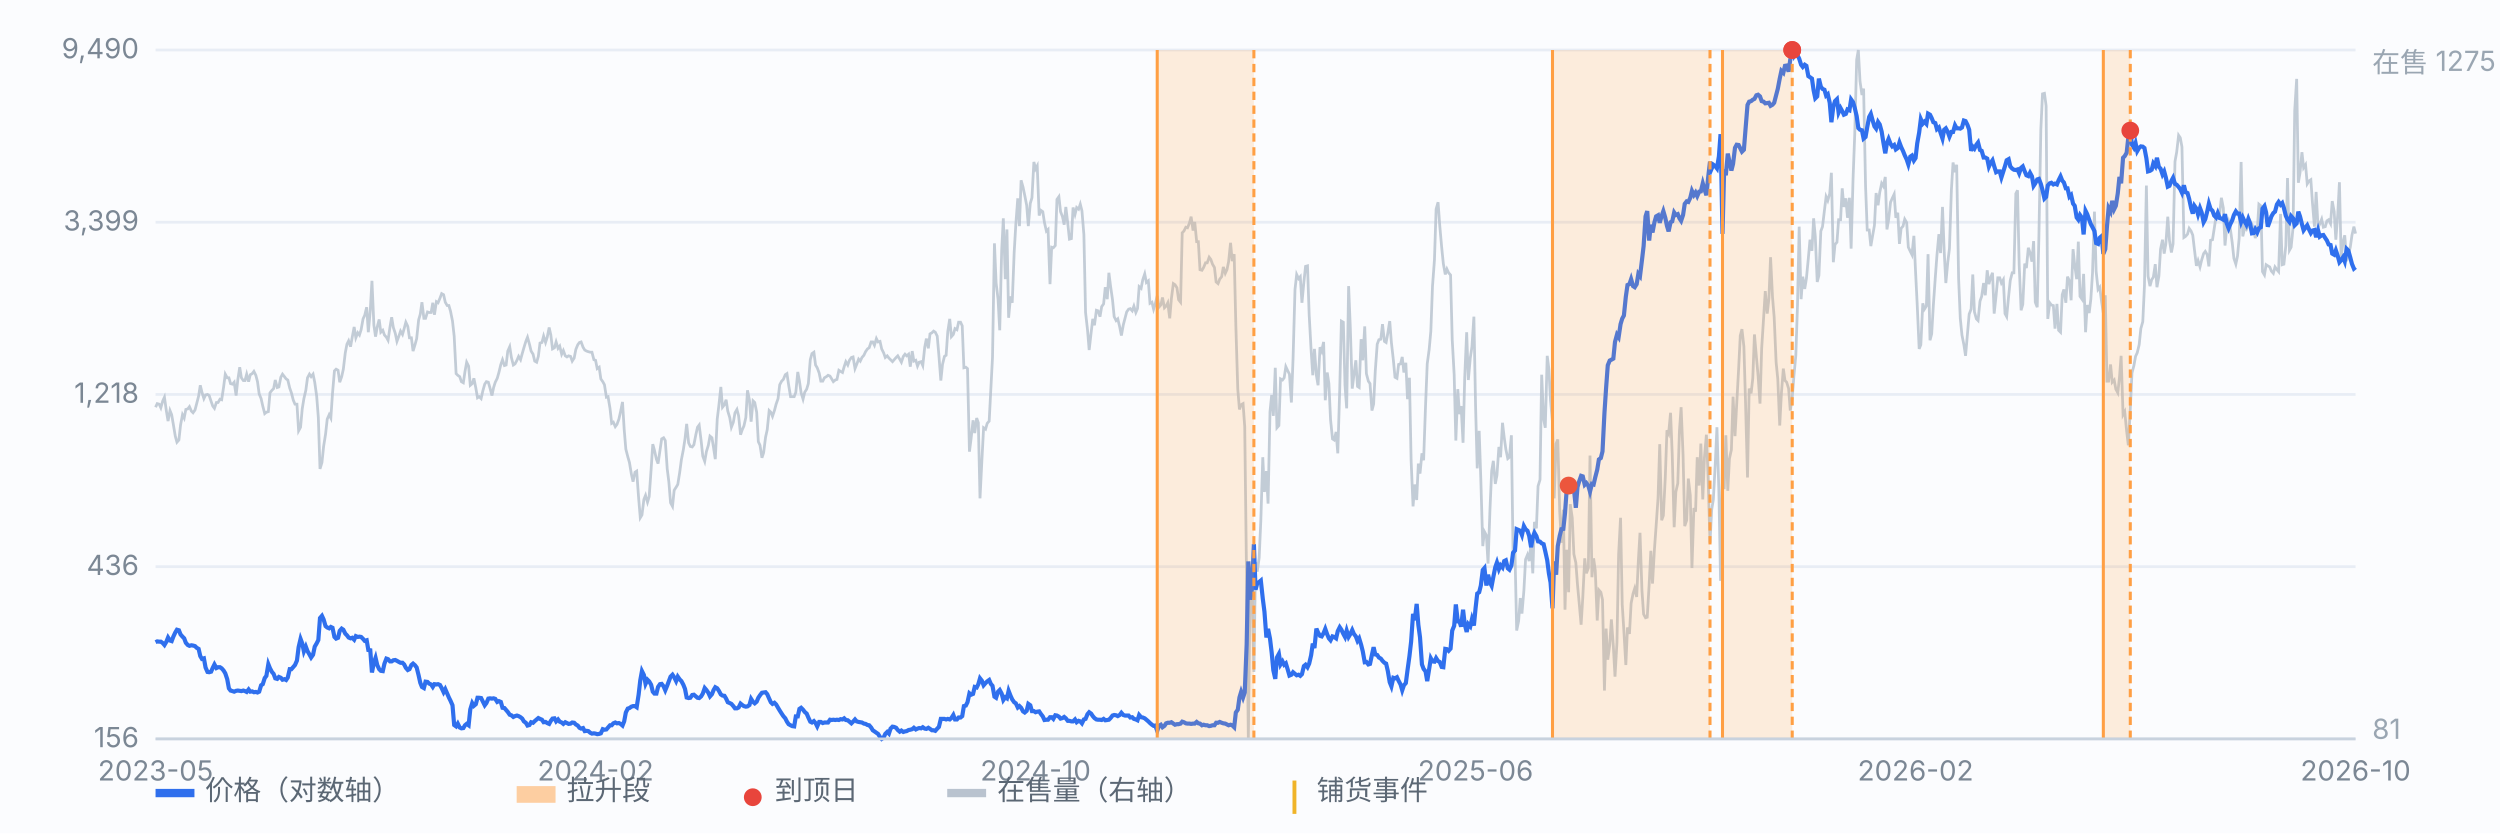
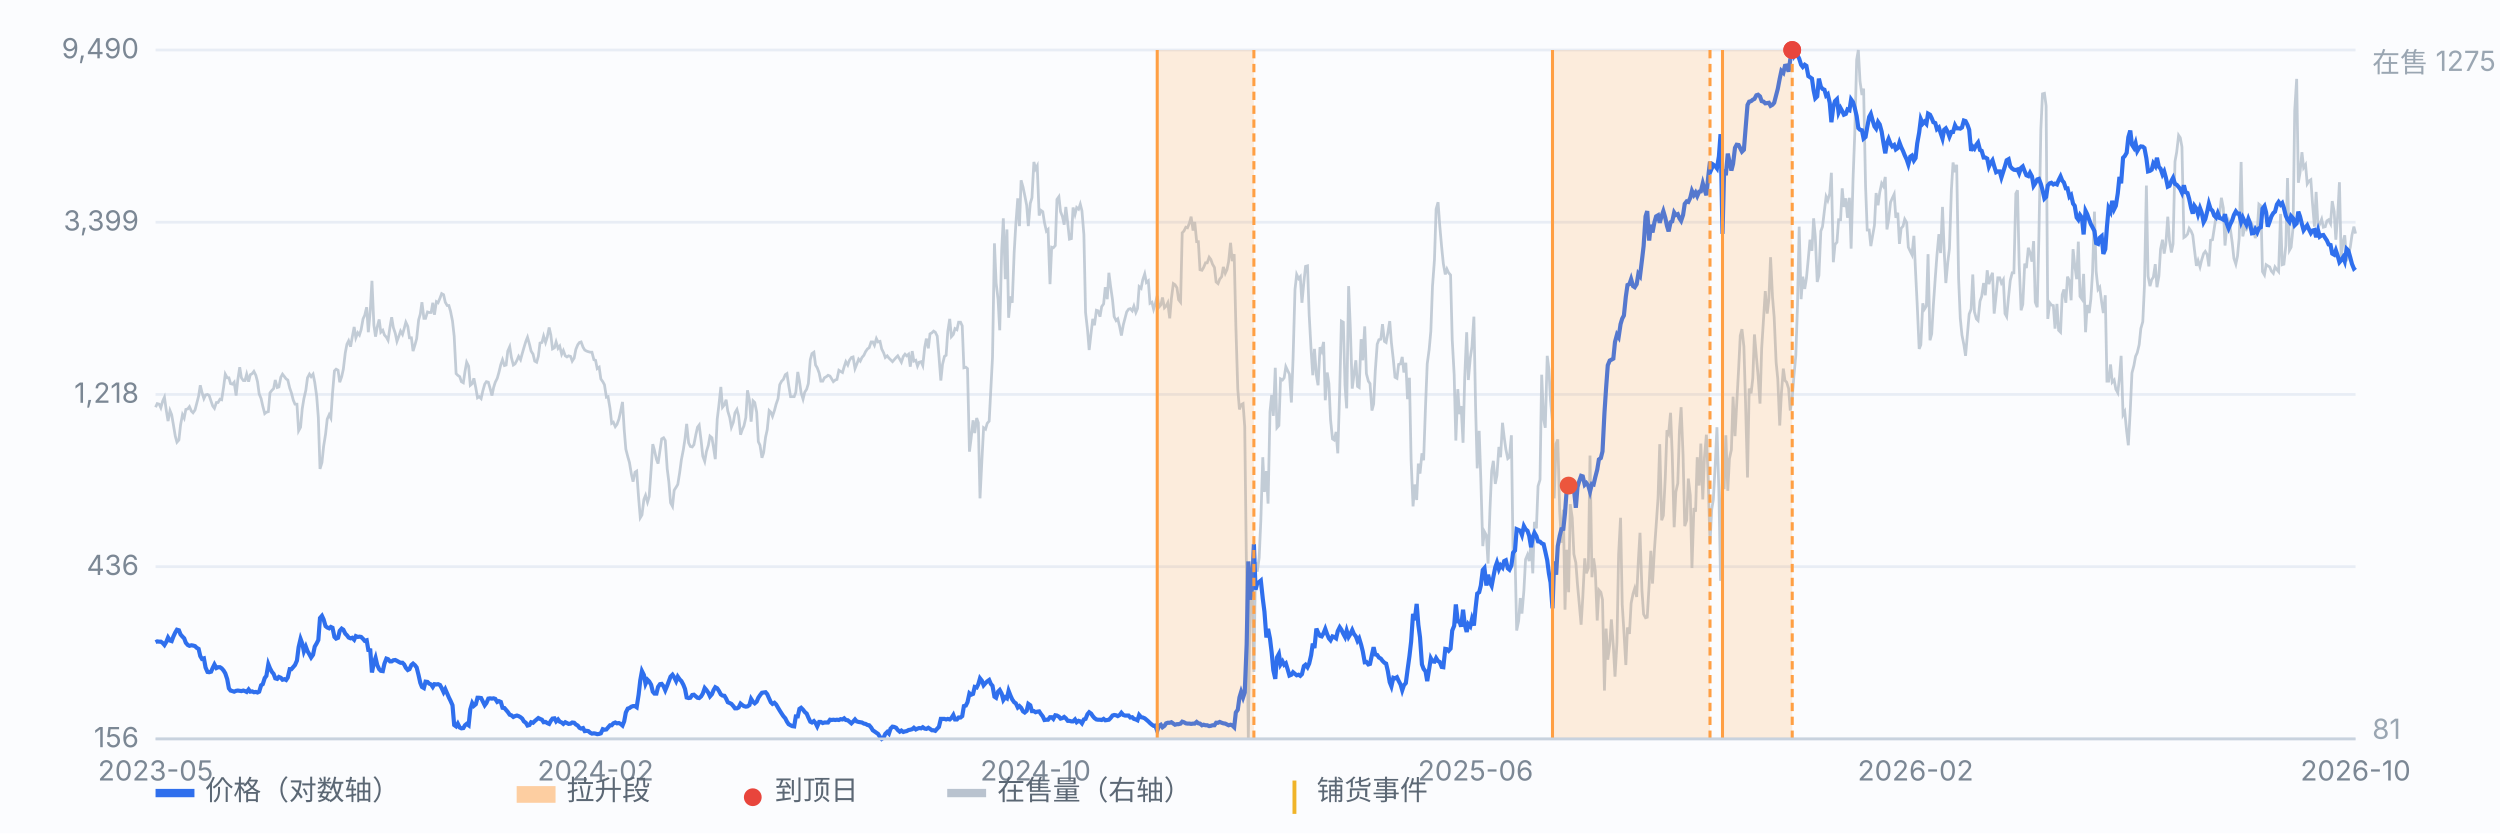
<svg xmlns="http://www.w3.org/2000/svg" viewBox="0 0 900 300" preserveAspectRatio="xMidYMid meet" style="width:100%;max-width:900px;height:auto;display:block" font-family="-apple-system,Segoe UI,Microsoft YaHei,sans-serif" font-size="10">
  <rect x="0" y="0" width="900" height="300" fill="#fbfcfe" />
  <line x1="56" y1="266.0" x2="848" y2="266.0" stroke="#e8edf5" stroke-width="1" />
  <text x="50" y="269.0" text-anchor="end" fill="#7b8794">156</text>
  <line x1="56" y1="204.0" x2="848" y2="204.0" stroke="#e8edf5" stroke-width="1" />
  <text x="50" y="207.0" text-anchor="end" fill="#7b8794">436</text>
  <line x1="56" y1="142.0" x2="848" y2="142.0" stroke="#e8edf5" stroke-width="1" />
  <text x="50" y="145.0" text-anchor="end" fill="#7b8794">1,218</text>
  <line x1="56" y1="80.0" x2="848" y2="80.0" stroke="#e8edf5" stroke-width="1" />
  <text x="50" y="83.0" text-anchor="end" fill="#7b8794">3,399</text>
  <line x1="56" y1="18.0" x2="848" y2="18.0" stroke="#e8edf5" stroke-width="1" />
  <text x="50" y="21.0" text-anchor="end" fill="#7b8794">9,490</text>
  <path d="M56.0 146.6 L56.6 145.3 L57.3 145.5 L57.9 146.8 L58.6 144.3 L59.2 143.0 L59.9 148.0 L60.5 151.6 L61.2 147.8 L61.8 149.3 L62.4 152.8 L63.1 157.0 L63.7 159.2 L64.4 158.4 L65.0 153.0 L65.7 149.3 L66.3 150.5 L66.9 147.4 L67.6 147.2 L68.2 146.4 L68.9 148.0 L69.5 148.6 L70.2 147.6 L70.8 145.3 L71.5 142.6 L72.1 138.7 L72.7 141.2 L73.4 143.5 L74.0 142.2 L74.7 142.0 L75.3 142.4 L76.0 144.5 L76.6 146.2 L77.2 147.0 L77.9 144.9 L78.5 144.9 L79.2 143.7 L79.8 143.9 L80.5 139.3 L81.1 134.7 L81.8 136.0 L82.4 136.0 L83.0 138.1 L83.7 138.3 L84.3 137.6 L85.0 142.4 L85.6 136.8 L86.3 132.2 L86.9 136.0 L87.6 137.0 L88.2 137.0 L88.8 134.7 L89.5 137.4 L90.1 134.9 L90.8 134.5 L91.4 133.7 L92.1 135.1 L92.7 137.4 L93.3 141.8 L94.0 143.5 L94.6 146.2 L95.3 148.9 L95.9 148.4 L96.6 148.2 L97.2 141.4 L97.9 140.5 L98.5 139.9 L99.1 136.8 L99.8 139.5 L100.4 139.3 L101.1 135.8 L101.7 134.7 L102.4 135.6 L103.0 136.4 L103.6 136.8 L104.3 139.7 L104.9 141.4 L105.6 144.1 L106.2 145.5 L106.9 145.5 L107.5 155.1 L108.2 153.8 L108.8 147.2 L109.4 143.5 L110.1 140.5 L110.7 136.0 L111.4 134.7 L112.0 135.6 L112.7 134.7 L113.3 137.6 L114.0 142.6 L114.6 150.3 L115.2 168.8 L115.9 166.5 L116.5 160.7 L117.2 156.3 L117.8 150.9 L118.5 149.3 L119.1 150.5 L119.7 141.6 L120.4 133.5 L121.0 132.9 L121.7 133.3 L122.3 137.6 L123.0 135.6 L123.6 132.9 L124.3 127.0 L124.9 123.9 L125.5 122.7 L126.2 124.8 L126.8 121.4 L127.5 117.7 L128.1 121.6 L128.8 119.8 L129.4 120.6 L130.0 118.7 L130.7 114.8 L131.3 113.5 L132.0 110.6 L132.6 119.6 L133.3 111.7 L133.9 101.1 L134.6 117.1 L135.2 121.2 L135.8 117.7 L136.5 115.0 L137.1 119.6 L137.8 118.9 L138.4 120.6 L139.1 121.4 L139.7 122.5 L140.4 117.7 L141.0 114.2 L141.6 117.9 L142.3 120.0 L142.9 122.9 L143.6 121.0 L144.2 119.2 L144.9 120.4 L145.5 118.3 L146.1 116.0 L146.8 117.5 L147.4 121.6 L148.1 121.6 L148.7 126.4 L149.4 124.1 L150.0 121.9 L150.7 115.2 L151.3 113.1 L151.9 108.8 L152.6 114.6 L153.2 114.6 L153.9 112.3 L154.5 112.5 L155.2 112.5 L155.8 109.0 L156.4 113.3 L157.1 108.6 L157.7 109.0 L158.4 107.3 L159.0 105.7 L159.7 106.1 L160.3 108.8 L161.0 110.0 L161.6 110.0 L162.2 112.1 L162.9 115.6 L163.5 121.0 L164.2 134.5 L164.8 135.1 L165.5 135.6 L166.1 137.4 L166.8 137.8 L167.4 133.7 L168.0 130.4 L168.7 131.8 L169.3 138.7 L170.0 138.1 L170.6 136.2 L171.3 139.7 L171.9 143.2 L172.5 142.8 L173.2 143.5 L173.8 140.8 L174.5 138.3 L175.1 137.4 L175.8 137.6 L176.4 139.7 L177.1 142.4 L177.7 139.5 L178.3 137.6 L179.0 136.2 L179.6 134.1 L180.3 131.2 L180.9 129.5 L181.6 131.6 L182.2 131.4 L182.8 126.4 L183.5 124.8 L184.1 128.7 L184.8 131.4 L185.4 131.0 L186.1 129.7 L186.7 128.3 L187.4 129.5 L188.0 127.3 L188.6 125.2 L189.3 122.9 L189.9 121.4 L190.6 123.9 L191.2 126.4 L191.9 127.5 L192.5 130.0 L193.2 130.4 L193.8 128.3 L194.4 123.5 L195.1 123.3 L195.7 121.0 L196.4 123.3 L197.0 121.4 L197.7 117.9 L198.3 120.6 L198.9 125.6 L199.6 125.2 L200.2 123.1 L200.9 125.4 L201.5 124.6 L202.2 127.5 L202.8 126.2 L203.5 128.1 L204.1 128.5 L204.7 128.1 L205.4 128.3 L206.0 130.0 L206.7 128.9 L207.3 125.8 L208.0 124.1 L208.6 123.3 L209.2 123.1 L209.9 125.0 L210.5 126.0 L211.2 126.4 L211.8 126.6 L212.5 126.8 L213.1 126.8 L213.8 129.5 L214.4 129.7 L215.0 132.7 L215.7 132.2 L216.3 136.4 L217.0 137.4 L217.6 138.5 L218.3 143.0 L218.9 142.8 L219.6 147.0 L220.2 152.4 L220.8 152.0 L221.5 153.6 L222.1 152.8 L222.8 150.9 L223.4 148.2 L224.1 144.7 L224.7 154.5 L225.3 161.7 L226.0 164.4 L226.6 166.5 L227.3 170.7 L227.9 173.4 L228.6 170.0 L229.2 169.6 L229.9 179.2 L230.5 186.4 L231.1 185.4 L231.8 179.8 L232.4 178.3 L233.1 180.8 L233.7 178.8 L234.4 169.0 L235.0 159.9 L235.6 162.1 L236.3 165.3 L236.9 166.9 L237.6 162.1 L238.2 158.0 L238.9 157.6 L239.5 158.6 L240.2 168.8 L240.8 173.6 L241.4 181.0 L242.1 182.3 L242.7 176.5 L243.4 175.4 L244.0 174.4 L244.7 170.0 L245.3 165.5 L246.0 161.9 L246.6 158.0 L247.2 152.6 L247.9 159.4 L248.5 160.7 L249.2 160.9 L249.8 160.1 L250.5 156.5 L251.1 153.8 L251.7 153.0 L252.4 158.6 L253.0 164.2 L253.7 166.1 L254.3 162.6 L255.0 160.3 L255.6 157.0 L256.3 157.6 L256.9 161.3 L257.5 165.3 L258.2 150.9 L258.8 145.9 L259.5 139.3 L260.1 146.6 L260.8 145.7 L261.4 143.9 L262.0 148.0 L262.7 150.3 L263.3 153.8 L264.0 152.0 L264.6 148.6 L265.3 147.4 L265.9 149.7 L266.6 156.5 L267.2 154.7 L267.8 153.4 L268.5 150.3 L269.1 140.5 L269.8 144.1 L270.4 151.8 L271.1 144.3 L271.7 144.9 L272.4 148.4 L273.0 159.0 L273.6 160.3 L274.3 164.8 L274.9 163.0 L275.6 157.4 L276.2 154.7 L276.9 147.8 L277.5 148.4 L278.1 149.9 L278.8 147.8 L279.4 145.5 L280.1 143.5 L280.7 138.5 L281.4 137.2 L282.0 136.6 L282.7 134.9 L283.3 134.5 L283.9 138.5 L284.6 142.8 L285.2 142.8 L285.9 142.8 L286.5 141.2 L287.2 133.9 L287.8 137.2 L288.4 141.4 L289.1 143.7 L289.7 141.2 L290.4 140.1 L291.0 138.1 L291.7 129.5 L292.3 127.3 L293.0 126.8 L293.6 131.4 L294.2 132.4 L294.9 134.3 L295.5 137.2 L296.2 137.2 L296.8 136.0 L297.5 135.6 L298.1 135.1 L298.8 135.4 L299.4 136.4 L300.0 137.4 L300.7 136.8 L301.3 136.6 L302.0 133.3 L302.6 133.7 L303.3 134.1 L303.9 132.0 L304.5 130.2 L305.2 131.4 L305.8 129.7 L306.5 128.7 L307.1 128.5 L307.8 132.7 L308.4 131.2 L309.1 129.3 L309.7 130.0 L310.3 128.7 L311.0 127.9 L311.6 126.6 L312.3 125.6 L312.9 125.2 L313.6 123.1 L314.2 123.1 L314.8 124.3 L315.5 121.9 L316.1 123.1 L316.8 122.9 L317.4 125.6 L318.1 127.0 L318.7 128.7 L319.4 128.1 L320.0 128.9 L320.6 129.5 L321.3 130.2 L321.9 129.5 L322.6 128.7 L323.2 128.1 L323.9 129.3 L324.5 130.4 L325.2 128.3 L325.8 127.5 L326.4 128.1 L327.1 127.5 L327.7 132.0 L328.4 126.4 L329.0 130.0 L329.7 129.7 L330.3 131.8 L330.9 130.4 L331.6 130.2 L332.2 131.6 L332.9 125.0 L333.5 121.9 L334.2 125.4 L334.8 120.2 L335.5 119.8 L336.1 119.2 L336.7 119.6 L337.4 121.0 L338.0 127.9 L338.7 137.0 L339.3 131.2 L340.0 128.3 L340.6 127.9 L341.2 119.4 L341.9 114.8 L342.5 121.2 L343.2 120.4 L343.8 118.3 L344.5 118.7 L345.1 116.0 L345.8 116.0 L346.4 117.3 L347.0 132.4 L347.7 132.2 L348.3 132.7 L349.0 162.6 L349.6 157.8 L350.3 151.3 L350.9 155.9 L351.6 150.5 L352.2 152.2 L352.8 179.4 L353.5 165.3 L354.1 154.0 L354.8 154.5 L355.4 152.4 L356.1 151.6 L356.7 140.1 L357.3 128.7 L358.0 87.6 L358.6 101.9 L359.3 107.7 L359.9 118.9 L360.6 90.3 L361.2 78.6 L361.9 100.5 L362.5 82.6 L363.1 114.4 L363.8 106.7 L364.4 109.0 L365.1 90.9 L365.7 80.7 L366.4 71.4 L367.0 81.4 L367.6 64.9 L368.3 67.4 L368.9 70.3 L369.6 73.9 L370.2 81.4 L370.9 73.2 L371.5 71.2 L372.2 58.3 L372.8 60.8 L373.4 59.7 L374.1 77.6 L374.7 75.7 L375.4 76.2 L376.0 80.1 L376.7 83.2 L377.3 82.6 L378.0 102.3 L378.6 89.0 L379.2 89.2 L379.9 88.4 L380.5 71.8 L381.2 70.8 L381.8 76.2 L382.5 78.0 L383.1 80.9 L383.7 74.5 L384.4 80.5 L385.0 86.1 L385.7 85.9 L386.3 74.7 L387.0 77.2 L387.6 74.7 L388.3 75.3 L388.9 73.5 L389.5 75.9 L390.2 84.5 L390.8 112.5 L391.5 118.7 L392.1 126.0 L392.8 119.8 L393.4 114.8 L394.0 117.1 L394.7 111.7 L395.3 111.9 L396.0 114.0 L396.6 110.4 L397.3 109.4 L397.9 103.4 L398.6 107.7 L399.2 98.2 L399.8 103.0 L400.5 107.9 L401.1 114.0 L401.8 115.4 L402.4 114.8 L403.1 117.7 L403.7 120.8 L404.4 116.9 L405.0 114.6 L405.6 112.3 L406.3 111.3 L406.9 111.1 L407.6 111.9 L408.2 110.2 L408.9 112.5 L409.5 111.1 L410.1 103.2 L410.8 103.8 L411.4 100.7 L412.1 98.6 L412.7 101.7 L413.4 101.1 L414.0 109.2 L414.7 108.8 L415.3 111.3 L415.9 109.4 L416.6 106.5 L417.2 110.6 L417.9 109.8 L418.5 107.1 L419.2 110.8 L419.8 110.2 L420.4 109.0 L421.1 114.6 L421.7 107.5 L422.4 102.1 L423.0 102.5 L423.7 103.6 L424.3 107.9 L425.0 108.8 L425.6 83.8 L426.2 83.2 L426.9 81.8 L427.5 82.0 L428.2 80.3 L428.8 78.0 L429.5 83.0 L430.1 79.9 L430.8 87.0 L431.4 87.0 L432.0 97.1 L432.7 97.3 L433.3 96.3 L434.0 94.6 L434.6 94.6 L435.3 92.6 L435.9 93.4 L436.5 95.1 L437.2 96.3 L437.8 101.5 L438.5 102.1 L439.1 100.5 L439.8 99.6 L440.4 96.1 L441.1 98.4 L441.7 97.1 L442.3 94.2 L443.0 87.4 L443.6 94.0 L444.3 91.5 L444.9 117.1 L445.6 140.1 L446.2 147.4 L446.8 145.7 L447.5 145.3 L448.1 153.6 L448.8 211.2 L449.4 266.0 L450.1 207.6 L450.7 209.1 L451.4 241.9 L452.0 202.4 L452.6 205.8 L453.3 200.8 L453.9 187.3 L454.6 164.6 L455.2 177.1 L455.9 169.6 L456.5 181.3 L457.2 148.2 L457.8 142.2 L458.4 149.7 L459.1 132.4 L459.7 154.0 L460.4 153.2 L461.0 136.4 L461.7 136.8 L462.3 136.0 L462.9 132.0 L463.6 133.5 L464.2 134.7 L464.9 144.9 L465.5 129.1 L466.2 104.2 L466.8 98.8 L467.5 100.3 L468.1 99.6 L468.7 109.0 L469.4 101.5 L470.0 95.9 L470.7 95.7 L471.3 113.3 L472.0 126.0 L472.6 135.1 L473.2 125.6 L473.9 135.1 L474.5 138.7 L475.2 125.0 L475.8 126.4 L476.5 123.1 L477.1 144.1 L477.8 134.1 L478.4 138.1 L479.0 151.1 L479.7 158.0 L480.3 158.4 L481.0 155.5 L481.6 163.2 L482.3 140.3 L482.9 115.6 L483.6 116.0 L484.2 138.7 L484.8 147.0 L485.5 103.0 L486.1 117.7 L486.8 139.9 L487.4 135.1 L488.1 129.7 L488.7 139.1 L489.3 139.5 L490.0 122.1 L490.6 129.7 L491.3 117.5 L491.9 134.5 L492.6 137.2 L493.2 138.1 L493.9 147.8 L494.5 145.5 L495.1 133.5 L495.8 123.9 L496.4 122.3 L497.1 122.1 L497.7 116.7 L498.4 122.9 L499.0 123.3 L499.6 120.0 L500.3 115.6 L500.9 123.3 L501.6 129.5 L502.2 135.8 L502.9 136.2 L503.5 131.2 L504.2 131.0 L504.8 128.5 L505.4 134.1 L506.1 130.6 L506.7 143.7 L507.4 136.0 L508.0 165.7 L508.7 182.3 L509.3 174.4 L510.0 180.0 L510.6 166.9 L511.2 170.5 L511.9 163.2 L512.5 165.7 L513.2 145.9 L513.8 131.0 L514.5 125.8 L515.1 119.2 L515.7 103.0 L516.4 93.6 L517.0 75.3 L517.7 72.8 L518.3 81.1 L519.0 89.0 L519.6 94.9 L520.3 98.8 L520.9 96.9 L521.5 98.2 L522.2 99.0 L522.8 122.3 L523.5 134.9 L524.1 158.6 L524.8 140.1 L525.4 149.1 L526.0 146.2 L526.7 159.4 L527.3 135.8 L528.0 119.6 L528.6 136.8 L529.3 128.9 L529.9 124.8 L530.6 114.0 L531.2 145.9 L531.8 168.6 L532.5 155.1 L533.1 172.7 L533.8 196.6 L534.4 191.4 L535.1 192.7 L535.7 202.9 L536.4 183.1 L537.0 169.6 L537.6 165.9 L538.3 174.2 L538.9 171.1 L539.6 160.9 L540.2 164.6 L540.9 152.2 L541.5 157.4 L542.1 161.7 L542.8 165.1 L543.4 164.6 L544.1 156.7 L544.7 198.7 L545.4 199.3 L546.0 227.0 L546.7 223.6 L547.3 215.3 L547.9 220.9 L548.6 212.6 L549.2 201.4 L549.9 199.7 L550.5 202.0 L551.2 195.2 L551.8 206.4 L552.4 187.9 L553.1 190.2 L553.7 175.0 L554.4 172.7 L555.0 134.9 L555.7 150.9 L556.3 154.0 L557.0 128.1 L557.6 132.9 L558.2 144.3 L558.9 152.0 L559.5 179.4 L560.2 159.7 L560.8 158.2 L561.5 184.2 L562.1 195.4 L562.8 183.5 L563.4 219.5 L564.0 197.9 L564.7 213.2 L565.3 181.5 L566.0 186.4 L566.6 199.5 L567.3 202.6 L567.9 210.5 L568.5 217.0 L569.2 224.9 L569.8 215.1 L570.5 201.0 L571.1 206.4 L571.8 204.5 L572.4 164.0 L573.1 207.8 L573.7 201.0 L574.3 205.4 L575.0 223.4 L575.6 212.4 L576.3 213.2 L576.9 215.9 L577.6 248.6 L578.2 226.3 L578.8 237.5 L579.5 232.1 L580.1 223.0 L580.8 232.6 L581.4 243.6 L582.1 231.3 L582.7 199.7 L583.4 186.4 L584.0 217.6 L584.6 227.2 L585.3 239.4 L585.9 225.9 L586.6 228.2 L587.2 217.2 L587.9 213.7 L588.5 211.8 L589.2 214.9 L589.8 202.0 L590.4 191.8 L591.1 212.6 L591.7 221.1 L592.4 222.4 L593.0 222.2 L593.7 210.3 L594.3 198.3 L594.9 210.1 L595.6 197.7 L596.2 189.4 L596.9 179.2 L597.5 159.9 L598.2 187.3 L598.8 185.6 L599.5 171.9 L600.1 154.9 L600.7 156.1 L601.4 148.6 L602.0 163.6 L602.7 189.8 L603.3 177.1 L604.0 174.0 L604.6 155.1 L605.2 146.6 L605.9 163.8 L606.5 189.4 L607.2 187.3 L607.8 172.3 L608.5 178.3 L609.1 204.5 L609.8 182.9 L610.4 184.2 L611.0 164.6 L611.7 174.8 L612.3 159.7 L613.0 179.8 L613.6 164.6 L614.3 156.5 L614.9 171.1 L615.6 195.4 L616.2 183.5 L616.8 179.8 L617.5 166.9 L618.1 153.8 L618.8 177.1 L619.4 209.1 L620.1 164.2 L620.7 176.1 L621.3 156.7 L622.0 176.7 L622.6 165.1 L623.3 161.9 L623.9 142.8 L624.6 157.0 L625.2 145.7 L625.9 132.9 L626.5 120.8 L627.1 118.5 L627.8 124.8 L628.4 145.1 L629.1 171.9 L629.7 139.9 L630.4 141.6 L631.0 136.2 L631.6 120.4 L632.3 128.5 L632.9 135.1 L633.6 145.3 L634.2 125.4 L634.9 114.4 L635.5 104.8 L636.2 112.9 L636.8 107.5 L637.4 92.6 L638.1 106.9 L638.7 114.2 L639.4 130.4 L640.0 136.4 L640.7 153.2 L641.3 141.6 L642.0 132.7 L642.6 137.0 L643.2 137.6 L643.9 139.9 L644.5 147.8 L645.2 143.2 L645.8 135.4 L646.5 127.9 L647.1 109.8 L647.7 81.6 L648.4 107.7 L649.0 99.6 L649.7 104.0 L650.3 100.3 L651.0 93.0 L651.6 86.3 L652.3 90.3 L652.9 78.6 L653.5 85.1 L654.2 101.5 L654.8 99.2 L655.5 83.2 L656.1 81.6 L656.8 75.7 L657.4 70.8 L658.0 72.2 L658.7 69.7 L659.3 62.2 L660.0 94.4 L660.6 88.0 L661.3 87.2 L661.9 79.1 L662.6 79.1 L663.2 67.8 L663.8 74.5 L664.5 71.4 L665.1 78.4 L665.8 71.2 L666.4 89.5 L667.1 64.3 L667.7 48.5 L668.4 21.5 L669.0 18.0 L669.6 29.2 L670.3 34.2 L670.9 31.9 L671.6 67.0 L672.2 82.8 L672.9 82.8 L673.5 88.6 L674.1 85.1 L674.8 81.1 L675.4 69.5 L676.1 73.9 L676.7 69.3 L677.4 66.0 L678.0 67.0 L678.7 63.7 L679.3 82.6 L679.9 79.1 L680.6 72.8 L681.2 71.4 L681.9 69.9 L682.5 78.4 L683.2 76.6 L683.8 87.8 L684.4 82.2 L685.1 81.4 L685.7 78.9 L686.4 80.1 L687.0 89.0 L687.7 90.5 L688.3 91.7 L689.0 84.9 L689.6 97.8 L690.2 109.8 L690.9 125.6 L691.5 124.1 L692.2 109.2 L692.8 111.3 L693.5 110.2 L694.1 91.5 L694.8 122.5 L695.4 120.2 L696.0 110.0 L696.7 100.0 L697.3 91.9 L698.0 84.3 L698.6 91.1 L699.3 74.5 L699.9 90.3 L700.5 101.9 L701.2 94.4 L701.8 89.5 L702.5 68.3 L703.1 58.5 L703.8 62.0 L704.4 59.3 L705.1 100.3 L705.7 114.6 L706.3 120.6 L707.0 124.1 L707.6 128.1 L708.3 120.0 L708.9 113.1 L709.6 111.3 L710.2 98.8 L710.8 112.3 L711.5 114.8 L712.1 115.4 L712.8 108.4 L713.4 106.7 L714.1 101.9 L714.7 106.3 L715.4 97.3 L716.0 102.3 L716.6 100.0 L717.3 98.2 L717.9 112.9 L718.6 106.3 L719.2 100.0 L719.9 100.0 L720.5 101.9 L721.2 100.7 L721.8 112.9 L722.4 114.0 L723.1 106.7 L723.7 100.9 L724.4 98.2 L725.0 98.2 L725.7 69.7 L726.3 68.5 L726.9 95.3 L727.6 111.7 L728.2 109.6 L728.9 94.9 L729.5 96.5 L730.2 89.2 L730.8 90.9 L731.5 94.2 L732.1 86.8 L732.7 108.8 L733.4 110.6 L734.0 85.3 L734.7 46.7 L735.3 33.8 L736.0 33.6 L736.6 38.1 L737.2 114.8 L737.9 109.0 L738.5 109.8 L739.2 110.0 L739.8 118.3 L740.5 109.4 L741.1 118.9 L741.8 119.6 L742.4 106.1 L743.0 104.2 L743.7 109.0 L744.3 99.6 L745.0 101.1 L745.6 108.1 L746.3 89.7 L746.9 95.5 L747.6 100.5 L748.2 87.0 L748.8 106.7 L749.5 107.7 L750.1 98.6 L750.8 119.6 L751.4 109.8 L752.1 112.7 L752.7 107.7 L753.3 98.4 L754.0 76.2 L754.6 97.6 L755.3 104.2 L755.9 103.4 L756.6 108.8 L757.2 112.7 L757.9 106.3 L758.5 137.2 L759.1 137.2 L759.8 131.2 L760.4 137.6 L761.1 136.8 L761.7 140.1 L762.4 141.4 L763.0 136.0 L763.6 128.1 L764.3 149.3 L764.9 148.2 L765.6 155.3 L766.2 160.3 L766.9 147.6 L767.5 134.3 L768.2 131.6 L768.8 128.3 L769.4 127.0 L770.1 124.1 L770.7 118.3 L771.4 115.8 L772.0 103.0 L772.7 66.8 L773.3 99.4 L774.0 103.0 L774.6 100.7 L775.2 99.8 L775.9 95.1 L776.5 103.4 L777.2 99.4 L777.8 89.7 L778.5 86.3 L779.1 91.3 L779.7 87.8 L780.4 78.0 L781.0 86.5 L781.7 90.9 L782.3 87.8 L783.0 58.1 L783.6 54.8 L784.3 48.7 L784.9 49.6 L785.5 52.9 L786.2 85.5 L786.8 85.1 L787.5 84.3 L788.1 82.2 L788.8 83.2 L789.4 84.7 L790.0 89.9 L790.7 95.7 L791.3 93.8 L792.0 96.1 L792.6 93.6 L793.3 91.3 L793.9 90.5 L794.6 91.7 L795.2 95.9 L795.8 86.5 L796.5 86.3 L797.1 82.4 L797.8 77.8 L798.4 78.0 L799.1 76.8 L799.7 71.2 L800.4 74.9 L801.0 88.4 L801.6 82.0 L802.3 79.7 L802.9 82.2 L803.6 87.4 L804.2 93.0 L804.9 95.1 L805.5 92.2 L806.1 85.7 L806.8 58.3 L807.4 85.1 L808.1 82.0 L808.7 82.6 L809.4 80.9 L810.0 79.5 L810.7 80.7 L811.3 82.6 L811.9 85.7 L812.6 83.4 L813.2 73.5 L813.9 74.1 L814.5 97.8 L815.2 99.0 L815.8 95.3 L816.4 95.7 L817.1 96.1 L817.7 97.6 L818.4 98.4 L819.0 96.1 L819.7 97.1 L820.3 97.8 L821.0 77.0 L821.6 95.3 L822.2 95.1 L822.9 88.4 L823.5 64.1 L824.2 90.1 L824.8 89.0 L825.5 82.0 L826.1 39.8 L826.8 28.4 L827.4 65.8 L828.0 62.2 L828.7 54.8 L829.3 60.4 L830.0 59.3 L830.6 66.2 L831.3 65.1 L831.9 64.7 L832.5 73.2 L833.2 81.6 L833.8 69.1 L834.5 81.8 L835.1 80.7 L835.8 78.9 L836.4 81.8 L837.1 81.6 L837.7 79.5 L838.3 79.1 L839.0 80.5 L839.6 72.4 L840.3 76.2 L840.9 86.3 L841.6 77.0 L842.2 65.6 L842.8 92.8 L843.5 87.0 L844.1 84.7 L844.8 94.0 L845.4 91.7 L846.1 89.0 L846.7 84.7 L847.4 81.6 L848.0 84.1" fill="none" stroke="#b9c3cf" stroke-width="1" opacity="0.85" />
  <text x="854" y="26" fill="#9aa6b2">在售 1275</text>
  <text x="854" y="266" fill="#9aa6b2">81</text>
  <path d="M56.0 231.2 L56.6 230.9 L57.3 231.0 L57.9 231.0 L58.6 231.5 L59.2 232.2 L59.9 231.0 L60.5 229.5 L61.2 230.6 L61.8 230.8 L62.4 229.2 L63.1 227.7 L63.7 226.7 L64.4 226.9 L65.0 228.4 L65.7 229.2 L66.3 229.8 L66.9 231.4 L67.6 232.2 L68.2 232.5 L68.9 232.3 L69.5 232.4 L70.2 232.6 L70.8 233.2 L71.5 233.6 L72.1 236.2 L72.7 237.2 L73.4 237.0 L74.0 240.3 L74.7 241.9 L75.3 242.0 L76.0 241.8 L76.6 240.4 L77.2 239.2 L77.9 240.5 L78.5 240.2 L79.2 240.2 L79.8 240.6 L80.5 241.4 L81.1 242.4 L81.8 244.5 L82.4 247.8 L83.0 248.6 L83.7 248.8 L84.3 249.0 L85.0 248.7 L85.6 248.6 L86.3 248.7 L86.9 248.8 L87.6 248.6 L88.2 248.8 L88.8 249.1 L89.5 248.2 L90.1 249.0 L90.8 248.9 L91.4 249.2 L92.1 249.1 L92.7 249.3 L93.3 249.0 L94.0 246.7 L94.6 246.3 L95.3 244.1 L95.9 243.3 L96.6 239.1 L97.2 240.6 L97.9 241.9 L98.5 242.6 L99.1 244.2 L99.8 244.4 L100.4 243.7 L101.1 244.0 L101.7 244.7 L102.4 244.5 L103.0 244.8 L103.6 243.9 L104.3 240.9 L104.9 240.9 L105.6 240.1 L106.2 239.4 L106.9 237.8 L107.5 233.0 L108.2 230.0 L108.8 231.6 L109.4 234.5 L110.1 232.8 L110.7 234.4 L111.4 235.6 L112.0 236.7 L112.7 235.7 L113.3 232.8 L114.0 231.6 L114.6 230.4 L115.2 222.5 L115.9 221.7 L116.5 223.0 L117.2 225.4 L117.8 225.9 L118.5 226.2 L119.1 225.7 L119.7 226.0 L120.4 229.3 L121.0 229.9 L121.7 229.6 L122.3 227.1 L123.0 226.3 L123.6 226.7 L124.3 228.1 L124.9 228.7 L125.5 229.5 L126.2 229.8 L126.8 229.6 L127.5 230.3 L128.1 229.0 L128.8 229.3 L129.4 229.2 L130.0 229.3 L130.7 230.0 L131.3 230.7 L132.0 230.5 L132.6 234.0 L133.3 234.1 L133.9 242.1 L134.6 238.5 L135.2 236.8 L135.8 239.4 L136.5 240.9 L137.1 241.5 L137.8 241.6 L138.4 238.9 L139.1 237.1 L139.7 237.3 L140.4 238.1 L141.0 238.1 L141.6 237.7 L142.3 237.6 L142.9 237.9 L143.6 238.3 L144.2 238.6 L144.9 238.6 L145.5 239.2 L146.1 240.4 L146.8 241.2 L147.4 240.9 L148.1 239.4 L148.7 238.9 L149.4 239.5 L150.0 240.3 L150.7 243.1 L151.3 245.8 L151.9 247.3 L152.6 247.7 L153.2 245.4 L153.9 245.5 L154.5 246.1 L155.2 246.4 L155.8 247.3 L156.4 246.3 L157.1 246.4 L157.7 246.3 L158.4 246.6 L159.0 247.7 L159.7 249.2 L160.3 248.1 L161.0 249.7 L161.6 251.1 L162.2 252.3 L162.9 253.9 L163.5 261.0 L164.2 261.5 L164.8 260.5 L165.5 261.9 L166.1 262.2 L166.8 262.1 L167.4 261.1 L168.0 260.6 L168.7 261.1 L169.3 255.4 L170.0 253.1 L170.6 254.1 L171.3 253.5 L171.9 251.2 L172.5 251.2 L173.2 251.3 L173.8 252.5 L174.5 253.9 L175.1 253.1 L175.8 251.5 L176.4 251.4 L177.1 251.5 L177.7 251.4 L178.3 251.6 L179.0 252.7 L179.6 252.4 L180.3 252.7 L180.9 254.8 L181.6 254.9 L182.2 255.6 L182.8 256.3 L183.5 257.3 L184.1 257.5 L184.8 258.1 L185.4 257.8 L186.1 257.6 L186.7 257.8 L187.4 258.2 L188.0 258.7 L188.6 259.7 L189.3 260.2 L189.9 261.2 L190.6 261.0 L191.2 260.0 L191.9 260.2 L192.5 259.6 L193.2 259.0 L193.8 258.5 L194.4 258.8 L195.1 259.1 L195.7 260.0 L196.4 259.9 L197.0 260.3 L197.7 260.6 L198.3 259.5 L198.9 258.7 L199.6 258.6 L200.2 259.7 L200.9 259.0 L201.5 259.8 L202.2 260.1 L202.8 260.6 L203.5 260.0 L204.1 260.3 L204.7 260.6 L205.4 260.5 L206.0 260.1 L206.7 260.2 L207.3 260.8 L208.0 261.2 L208.6 262.0 L209.2 262.3 L209.9 262.1 L210.5 263.2 L211.2 263.1 L211.8 263.2 L212.5 263.8 L213.1 264.1 L213.8 264.0 L214.4 264.1 L215.0 264.3 L215.7 264.2 L216.3 264.0 L217.0 262.5 L217.6 262.7 L218.3 262.6 L218.9 261.9 L219.6 261.1 L220.2 261.1 L220.8 260.4 L221.5 260.1 L222.1 260.4 L222.8 260.3 L223.4 260.6 L224.1 261.2 L224.7 259.7 L225.3 256.5 L226.0 255.1 L226.6 254.9 L227.3 254.4 L227.9 254.2 L228.6 254.2 L229.2 254.6 L229.9 250.1 L230.5 244.9 L231.1 241.6 L231.8 243.0 L232.4 246.2 L233.1 244.7 L233.7 245.3 L234.4 246.5 L235.0 249.0 L235.6 249.7 L236.3 249.7 L236.9 247.3 L237.6 246.3 L238.2 246.2 L238.9 247.1 L239.5 248.5 L240.2 246.8 L240.8 245.2 L241.4 243.6 L242.1 242.9 L242.7 243.8 L243.4 245.2 L244.0 243.6 L244.7 244.6 L245.3 245.2 L246.0 246.5 L246.6 248.0 L247.2 251.1 L247.9 251.3 L248.5 251.2 L249.2 250.2 L249.8 250.1 L250.5 250.7 L251.1 251.2 L251.7 251.3 L252.4 250.7 L253.0 249.7 L253.7 247.7 L254.3 248.4 L255.0 249.4 L255.6 250.7 L256.3 249.9 L256.9 248.4 L257.5 247.4 L258.2 247.8 L258.8 248.7 L259.5 250.0 L260.1 250.4 L260.8 250.5 L261.4 251.5 L262.0 252.8 L262.7 253.1 L263.3 253.4 L264.0 254.2 L264.6 255.0 L265.3 255.0 L265.9 254.7 L266.6 253.3 L267.2 253.8 L267.8 254.2 L268.5 254.4 L269.1 254.3 L269.8 253.8 L270.4 251.6 L271.1 252.7 L271.7 253.2 L272.4 252.6 L273.0 251.2 L273.6 250.3 L274.3 249.4 L274.9 249.3 L275.6 249.2 L276.2 249.9 L276.9 251.5 L277.5 252.8 L278.1 253.4 L278.8 253.0 L279.4 253.6 L280.1 254.8 L280.7 255.8 L281.4 256.9 L282.0 257.8 L282.7 258.6 L283.3 259.8 L283.9 260.7 L284.6 261.1 L285.2 261.4 L285.9 261.5 L286.5 257.9 L287.2 257.9 L287.8 255.2 L288.4 254.8 L289.1 255.5 L289.7 256.3 L290.4 256.9 L291.0 258.3 L291.7 259.8 L292.3 260.1 L293.0 259.6 L293.6 260.3 L294.2 261.5 L294.9 259.9 L295.5 259.9 L296.2 260.3 L296.8 260.1 L297.5 260.1 L298.1 260.1 L298.8 259.1 L299.4 259.2 L300.0 259.1 L300.7 259.2 L301.3 259.1 L302.0 259.2 L302.6 258.9 L303.3 259.0 L303.9 258.6 L304.5 259.2 L305.2 259.3 L305.8 259.8 L306.5 260.4 L307.1 259.8 L307.8 259.0 L308.4 259.7 L309.1 259.9 L309.7 260.0 L310.3 260.1 L311.0 260.5 L311.6 260.6 L312.3 261.0 L312.9 261.1 L313.6 261.9 L314.2 262.9 L314.8 263.3 L315.5 263.8 L316.1 264.2 L316.8 265.3 L317.4 266.0 L318.1 265.5 L318.7 264.2 L319.4 263.5 L320.0 264.1 L320.6 262.3 L321.3 261.6 L321.9 261.7 L322.6 262.0 L323.2 262.8 L323.9 263.4 L324.5 263.0 L325.2 263.5 L325.8 263.3 L326.4 263.2 L327.1 262.8 L327.7 262.7 L328.4 262.5 L329.0 262.0 L329.7 262.6 L330.3 262.3 L330.9 262.1 L331.6 262.2 L332.2 261.8 L332.9 262.3 L333.5 262.4 L334.2 262.0 L334.8 262.4 L335.5 262.9 L336.1 262.9 L336.7 263.1 L337.4 262.3 L338.0 261.7 L338.7 258.8 L339.3 258.8 L340.0 258.8 L340.6 259.0 L341.2 258.8 L341.9 259.0 L342.5 258.5 L343.2 257.4 L343.8 259.0 L344.5 259.0 L345.1 258.3 L345.8 258.3 L346.4 257.8 L347.0 254.2 L347.7 254.0 L348.3 252.8 L349.0 249.6 L349.6 250.1 L350.3 249.8 L350.9 247.3 L351.6 247.5 L352.2 246.3 L352.8 244.2 L353.5 245.1 L354.1 246.7 L354.8 245.9 L355.4 245.3 L356.1 244.8 L356.7 246.2 L357.3 246.9 L358.0 250.8 L358.6 251.2 L359.3 249.0 L359.9 248.4 L360.6 249.7 L361.2 252.0 L361.9 251.0 L362.5 251.4 L363.1 248.7 L363.8 250.5 L364.4 251.8 L365.1 252.8 L365.7 253.2 L366.4 254.7 L367.0 254.2 L367.6 254.8 L368.3 256.1 L368.9 256.5 L369.6 255.9 L370.2 253.4 L370.9 253.9 L371.5 256.0 L372.2 256.0 L372.8 256.4 L373.4 256.2 L374.1 256.1 L374.7 257.0 L375.4 257.9 L376.0 259.2 L376.7 259.1 L377.3 259.1 L378.0 258.2 L378.6 258.2 L379.2 258.8 L379.9 257.5 L380.5 257.6 L381.2 258.0 L381.8 258.7 L382.5 258.5 L383.1 258.1 L383.7 258.6 L384.4 259.5 L385.0 259.5 L385.7 259.7 L386.3 259.7 L387.0 259.0 L387.6 260.0 L388.3 259.5 L388.9 259.7 L389.5 260.4 L390.2 259.0 L390.8 258.8 L391.5 257.1 L392.1 256.4 L392.8 256.9 L393.4 257.8 L394.0 258.5 L394.7 259.0 L395.3 259.1 L396.0 259.1 L396.6 259.2 L397.3 258.8 L397.9 259.3 L398.6 259.2 L399.2 259.1 L399.8 258.5 L400.5 257.6 L401.1 257.4 L401.8 257.5 L402.4 257.8 L403.1 257.4 L403.7 256.6 L404.4 257.4 L405.0 257.6 L405.6 257.6 L406.3 257.6 L406.9 258.3 L407.6 258.2 L408.2 258.8 L408.9 259.0 L409.5 259.3 L410.1 257.4 L410.8 258.2 L411.4 258.3 L412.1 258.6 L412.7 259.1 L413.4 259.7 L414.0 260.3 L414.7 260.9 L415.3 261.3 L415.9 261.2 L416.6 263.1 L417.2 261.3 L417.9 260.9 L418.5 261.8 L419.2 261.3 L419.8 260.4 L420.4 260.2 L421.1 260.2 L421.7 260.0 L422.4 260.5 L423.0 260.9 L423.7 260.7 L424.3 260.7 L425.0 260.5 L425.6 259.8 L426.2 260.0 L426.9 260.4 L427.5 260.5 L428.2 260.5 L428.8 260.6 L429.5 260.5 L430.1 260.5 L430.8 259.9 L431.4 260.4 L432.0 260.5 L432.7 261.1 L433.3 260.9 L434.0 261.1 L434.6 261.1 L435.3 261.4 L435.9 261.3 L436.5 261.1 L437.2 261.1 L437.8 260.2 L438.5 260.2 L439.1 259.9 L439.8 260.2 L440.4 260.4 L441.1 260.5 L441.7 260.8 L442.3 261.1 L443.0 260.9 L443.6 261.1 L444.3 261.8 L444.9 256.5 L445.6 255.5 L446.2 251.1 L446.8 249.1 L447.5 251.1 L448.1 249.3 L448.8 232.0 L449.4 202.1 L450.1 215.9 L450.7 211.9 L451.4 195.9 L452.0 212.3 L452.6 210.0 L453.3 209.5 L453.9 209.0 L454.6 215.5 L455.2 220.2 L455.9 229.5 L456.5 226.4 L457.2 229.9 L457.8 234.9 L458.4 241.3 L459.1 244.4 L459.7 236.7 L460.4 235.4 L461.0 239.2 L461.7 238.1 L462.3 239.3 L462.9 238.8 L463.6 241.1 L464.2 243.2 L464.9 242.9 L465.5 242.0 L466.2 242.6 L466.8 243.1 L467.5 242.9 L468.1 243.3 L468.7 242.7 L469.4 239.8 L470.0 239.3 L470.7 240.2 L471.3 238.9 L472.0 235.9 L472.6 231.7 L473.2 233.3 L473.9 226.3 L474.5 227.7 L475.2 228.9 L475.8 229.1 L476.5 227.9 L477.1 226.4 L477.8 228.4 L478.4 229.8 L479.0 230.5 L479.7 229.1 L480.3 229.3 L481.0 229.8 L481.6 227.2 L482.3 225.8 L482.9 226.7 L483.6 228.2 L484.2 229.3 L484.8 227.0 L485.5 229.3 L486.1 228.3 L486.8 226.8 L487.4 228.2 L488.1 229.1 L488.7 230.7 L489.3 229.8 L490.0 232.1 L490.6 234.5 L491.3 238.4 L491.9 238.3 L492.6 239.2 L493.2 239.0 L493.9 235.7 L494.5 233.0 L495.1 235.6 L495.8 235.8 L496.4 236.7 L497.1 237.1 L497.7 237.9 L498.4 238.6 L499.0 238.9 L499.6 241.5 L500.3 245.6 L500.9 247.1 L501.6 244.0 L502.2 244.2 L502.9 243.8 L503.5 245.1 L504.2 246.4 L504.8 248.5 L505.4 246.7 L506.1 245.9 L506.7 241.3 L507.4 236.2 L508.0 231.0 L508.7 221.0 L509.3 223.3 L510.0 217.4 L510.6 224.9 L511.2 229.4 L511.9 239.2 L512.5 240.8 L513.2 241.7 L513.8 245.2 L514.5 240.8 L515.1 237.0 L515.7 238.1 L516.4 238.2 L517.0 236.9 L517.7 238.0 L518.3 238.3 L519.0 240.1 L519.6 240.2 L520.3 233.6 L520.9 233.7 L521.5 234.3 L522.2 233.5 L522.8 227.0 L523.5 225.3 L524.1 217.6 L524.8 223.7 L525.4 223.7 L526.0 225.6 L526.7 219.5 L527.3 224.7 L528.0 227.5 L528.6 224.7 L529.3 225.5 L529.9 222.9 L530.6 225.2 L531.2 219.0 L531.8 213.7 L532.5 213.2 L533.1 210.8 L533.8 205.2 L534.4 204.5 L535.1 210.8 L535.7 206.9 L536.4 209.7 L537.0 210.9 L537.6 207.7 L538.3 204.2 L538.9 202.5 L539.6 204.9 L540.2 203.5 L540.9 204.3 L541.5 202.0 L542.1 201.7 L542.8 204.6 L543.4 205.1 L544.1 203.6 L544.7 199.0 L545.4 198.2 L546.0 190.5 L546.7 190.8 L547.3 191.1 L547.9 192.6 L548.6 189.4 L549.2 190.5 L549.9 191.1 L550.5 192.9 L551.2 197.0 L551.8 193.4 L552.4 191.8 L553.1 193.0 L553.7 194.9 L554.4 195.0 L555.0 195.6 L555.7 195.9 L556.3 198.5 L557.0 201.7 L557.6 206.4 L558.2 209.7 L558.9 219.0 L559.5 202.1 L560.2 206.9 L560.8 196.6 L561.5 192.9 L562.1 190.5 L562.8 190.4 L563.4 184.8 L564.0 176.4 L564.7 174.8 L565.3 177.0 L566.0 176.8 L566.6 175.9 L567.3 182.8 L567.9 175.3 L568.5 173.3 L569.2 171.3 L569.8 171.5 L570.5 174.5 L571.1 173.9 L571.8 174.9 L572.4 177.0 L573.1 174.2 L573.7 174.4 L574.3 171.8 L575.0 169.1 L575.6 165.4 L576.3 164.9 L576.9 162.5 L577.6 148.7 L578.2 139.6 L578.8 131.5 L579.5 129.8 L580.1 129.5 L580.8 129.1 L581.4 123.1 L582.1 120.5 L582.7 121.4 L583.4 116.7 L584.0 114.7 L584.6 113.6 L585.3 106.8 L585.9 102.6 L586.6 102.3 L587.2 100.5 L587.9 103.0 L588.5 103.4 L589.2 102.3 L589.8 98.6 L590.4 99.4 L591.1 93.7 L591.7 88.6 L592.4 77.9 L593.0 76.0 L593.7 86.6 L594.3 80.9 L594.9 83.7 L595.6 80.0 L596.2 77.9 L596.9 77.5 L597.5 80.2 L598.2 77.7 L598.8 76.0 L599.5 78.4 L600.1 81.3 L600.7 83.3 L601.4 80.0 L602.0 79.7 L602.7 76.5 L603.3 77.4 L604.0 77.1 L604.6 78.6 L605.2 79.5 L605.9 77.4 L606.5 73.4 L607.2 72.5 L607.8 72.7 L608.5 71.2 L609.1 68.7 L609.8 70.2 L610.4 69.3 L611.0 70.6 L611.7 69.0 L612.3 68.9 L613.0 66.0 L613.6 68.1 L614.3 70.3 L614.9 64.2 L615.6 58.2 L616.2 60.7 L616.8 59.3 L617.5 59.8 L618.1 60.6 L618.8 56.3 L619.4 48.3 L620.1 84.2 L620.7 61.0 L621.3 63.1 L622.0 55.3 L622.6 58.1 L623.3 61.4 L623.9 59.0 L624.6 53.2 L625.2 52.1 L625.9 52.2 L626.5 53.4 L627.1 54.6 L627.8 53.9 L628.4 46.4 L629.1 37.8 L629.7 36.6 L630.4 36.4 L631.0 35.9 L631.6 35.6 L632.3 34.3 L632.9 34.1 L633.6 34.7 L634.2 36.4 L634.9 36.6 L635.5 37.2 L636.2 37.1 L636.8 37.0 L637.4 38.1 L638.1 37.7 L638.7 37.0 L639.4 34.3 L640.0 32.0 L640.7 28.3 L641.3 25.5 L642.0 26.2 L642.6 23.7 L643.2 23.6 L643.9 25.8 L644.5 21.4 L645.2 18.0 L645.8 19.9 L646.5 18.3 L647.1 19.9 L647.7 21.1 L648.4 23.3 L649.0 24.1 L649.7 23.3 L650.3 23.7 L651.0 27.4 L651.6 27.8 L652.3 28.3 L652.9 32.5 L653.5 35.4 L654.2 34.7 L654.8 28.3 L655.5 31.2 L656.1 32.0 L656.8 32.3 L657.4 34.4 L658.0 33.9 L658.7 37.0 L659.3 44.0 L660.0 38.4 L660.6 36.4 L661.3 35.7 L661.9 40.5 L662.6 38.9 L663.2 40.0 L663.8 41.3 L664.5 41.0 L665.1 39.4 L665.8 39.7 L666.4 35.8 L667.1 36.8 L667.7 38.8 L668.4 41.8 L669.0 46.1 L669.6 46.7 L670.3 46.9 L670.9 49.9 L671.6 49.3 L672.2 45.8 L672.9 42.1 L673.5 41.0 L674.1 43.2 L674.8 45.5 L675.4 46.3 L676.1 43.9 L676.7 44.8 L677.4 47.4 L678.0 51.2 L678.7 55.2 L679.3 51.5 L679.9 50.0 L680.6 51.8 L681.2 52.7 L681.9 52.2 L682.5 53.8 L683.2 53.3 L683.8 51.3 L684.4 52.9 L685.1 54.4 L685.7 55.9 L686.4 57.4 L687.0 59.2 L687.7 56.4 L688.3 56.0 L689.0 57.8 L689.6 56.9 L690.2 51.6 L690.9 47.7 L691.5 42.9 L692.2 44.5 L692.8 43.8 L693.5 44.6 L694.1 40.9 L694.8 41.3 L695.4 42.5 L696.0 44.0 L696.7 44.3 L697.3 46.5 L698.0 45.9 L698.6 47.8 L699.3 49.9 L699.9 46.7 L700.5 46.2 L701.2 47.5 L701.8 49.2 L702.5 47.5 L703.1 47.5 L703.8 45.1 L704.4 46.2 L705.1 46.2 L705.7 46.3 L706.3 45.9 L707.0 43.4 L707.6 43.6 L708.3 45.0 L708.9 46.7 L709.6 54.3 L710.2 52.8 L710.8 53.5 L711.5 52.1 L712.1 51.3 L712.8 54.0 L713.4 54.3 L714.1 56.7 L714.7 56.7 L715.4 57.1 L716.0 60.0 L716.6 58.7 L717.3 57.7 L717.9 59.8 L718.6 62.0 L719.2 61.7 L719.9 61.7 L720.5 63.9 L721.2 61.7 L721.8 59.8 L722.4 57.7 L723.1 57.3 L723.7 59.9 L724.4 60.7 L725.0 61.1 L725.7 61.2 L726.3 61.0 L726.9 62.4 L727.6 60.4 L728.2 59.9 L728.9 61.7 L729.5 63.1 L730.2 63.4 L730.8 62.2 L731.5 63.5 L732.1 66.9 L732.7 66.0 L733.4 64.6 L734.0 64.4 L734.7 66.2 L735.3 68.4 L736.0 71.5 L736.6 70.9 L737.2 66.8 L737.9 66.0 L738.5 65.8 L739.2 66.4 L739.8 66.1 L740.5 66.4 L741.1 64.9 L741.8 63.5 L742.4 65.0 L743.0 65.7 L743.7 67.8 L744.3 67.8 L745.0 70.8 L745.6 70.2 L746.3 73.3 L746.9 74.1 L747.6 78.3 L748.2 79.1 L748.8 77.4 L749.5 78.4 L750.1 84.4 L750.8 75.9 L751.4 77.1 L752.1 79.1 L752.7 80.7 L753.3 81.8 L754.0 83.2 L754.6 87.5 L755.3 87.8 L755.9 85.6 L756.6 85.0 L757.2 91.4 L757.9 89.7 L758.5 81.6 L759.1 74.9 L759.8 76.2 L760.4 72.3 L761.1 75.3 L761.7 74.1 L762.4 69.6 L763.0 63.7 L763.6 66.0 L764.3 56.8 L764.9 56.2 L765.6 55.0 L766.2 49.4 L766.9 47.0 L767.5 52.1 L768.2 53.2 L768.8 51.5 L769.4 54.4 L770.1 53.2 L770.7 52.7 L771.4 52.8 L772.0 53.3 L772.7 57.0 L773.3 61.7 L774.0 61.5 L774.6 61.1 L775.2 58.8 L775.9 59.8 L776.5 56.8 L777.2 60.1 L777.8 60.7 L778.5 62.8 L779.1 61.7 L779.7 63.9 L780.4 67.2 L781.0 66.9 L781.7 65.1 L782.3 64.0 L783.0 66.2 L783.6 66.5 L784.3 67.3 L784.9 68.1 L785.5 69.4 L786.2 66.7 L786.8 69.2 L787.5 69.5 L788.1 71.6 L788.8 74.9 L789.4 76.9 L790.0 74.1 L790.7 75.1 L791.3 77.2 L792.0 74.9 L792.6 76.5 L793.3 80.0 L793.9 78.9 L794.6 76.1 L795.2 73.3 L795.8 75.2 L796.5 75.9 L797.1 77.6 L797.8 78.3 L798.4 76.7 L799.1 78.5 L799.7 78.7 L800.4 79.1 L801.0 77.1 L801.6 80.4 L802.3 82.2 L802.9 80.7 L803.6 79.3 L804.2 77.4 L804.9 76.1 L805.5 76.9 L806.1 76.9 L806.8 79.9 L807.4 78.3 L808.1 79.8 L808.7 80.9 L809.4 78.8 L810.0 80.4 L810.7 84.0 L811.3 83.9 L811.9 82.5 L812.6 83.7 L813.2 82.2 L813.9 81.8 L814.5 75.1 L815.2 74.2 L815.8 76.5 L816.4 81.6 L817.1 79.7 L817.7 77.9 L818.4 76.7 L819.0 76.2 L819.7 73.6 L820.3 72.7 L821.0 73.7 L821.6 73.1 L822.2 74.9 L822.9 77.7 L823.5 79.0 L824.2 79.9 L824.8 77.8 L825.5 78.6 L826.1 81.1 L826.8 80.4 L827.4 76.2 L828.0 77.9 L828.7 80.7 L829.3 82.9 L830.0 81.9 L830.6 81.1 L831.3 82.7 L831.9 83.9 L832.5 83.0 L833.2 82.8 L833.8 85.4 L834.5 82.9 L835.1 85.2 L835.8 84.7 L836.4 84.6 L837.1 85.7 L837.7 86.6 L838.3 88.0 L839.0 88.2 L839.6 91.3 L840.3 91.7 L840.9 90.1 L841.6 92.2 L842.2 94.4 L842.8 93.7 L843.5 92.6 L844.1 94.1 L844.8 89.6 L845.4 90.2 L846.1 92.7 L846.7 95.0 L847.4 96.7 L848.0 96.2" fill="none" stroke="#2f6fed" stroke-width="1.5" />
  <rect x="416.6" y="18" width="34.8" height="248" fill="#ff9f43" opacity="0.18" />
  <line x1="416.6" y1="18" x2="416.6" y2="266" stroke="#ff9f43" stroke-width="1.1" />
  <line x1="451.4" y1="18" x2="451.4" y2="266" stroke="#ff9f43" stroke-width="1.1" stroke-dasharray="3 2" />
  <circle cx="564.7" cy="174.8" r="3.2" fill="#e8453c" />
  <rect x="558.9" y="18" width="56.7" height="248" fill="#ff9f43" opacity="0.18" />
  <line x1="558.9" y1="18" x2="558.9" y2="266" stroke="#ff9f43" stroke-width="1.1" />
  <line x1="615.6" y1="18" x2="615.6" y2="266" stroke="#ff9f43" stroke-width="1.1" stroke-dasharray="3 2" />
  <circle cx="645.2" cy="18.0" r="3.2" fill="#e8453c" />
  <rect x="620.1" y="18" width="25.1" height="248" fill="#ff9f43" opacity="0.18" />
  <line x1="620.1" y1="18" x2="620.1" y2="266" stroke="#ff9f43" stroke-width="1.1" />
  <line x1="645.2" y1="18" x2="645.2" y2="266" stroke="#ff9f43" stroke-width="1.1" stroke-dasharray="3 2" />
  <circle cx="645.2" cy="18.0" r="3.2" fill="#e8453c" />
-   <rect x="757.2" y="18" width="9.7" height="248" fill="#ff9f43" opacity="0.18" />
-   <line x1="757.2" y1="18" x2="757.2" y2="266" stroke="#ff9f43" stroke-width="1.1" />
-   <line x1="766.9" y1="18" x2="766.9" y2="266" stroke="#ff9f43" stroke-width="1.1" stroke-dasharray="3 2" />
-   <circle cx="766.9" cy="47.0" r="3.2" fill="#e8453c" />
  <line x1="56" y1="266" x2="848" y2="266" stroke="#c8d2de" stroke-width="1" />
  <text x="56.0" y="281" text-anchor="middle" fill="#7b8794">2023-05</text>
  <text x="214.4" y="281" text-anchor="middle" fill="#7b8794">2024-02</text>
  <text x="372.8" y="281" text-anchor="middle" fill="#7b8794">2024-10</text>
  <text x="531.2" y="281" text-anchor="middle" fill="#7b8794">2025-06</text>
  <text x="689.6" y="281" text-anchor="middle" fill="#7b8794">2026-02</text>
  <text x="848.0" y="281" text-anchor="middle" fill="#7b8794">2026-10</text>
  <g transform="translate(56,292)">
    <rect x="0" y="-8" width="14" height="3" fill="#2f6fed" />
    <text x="18" y="-4" fill="#5b6774">价格（对数轴）</text>
    <rect x="130" y="-9" width="14" height="6" fill="#ff9f43" opacity="0.5" />
    <text x="148" y="-4" fill="#5b6774">拉升段</text>
    <circle cx="215" cy="-5" r="3.2" fill="#e8453c" />
    <text x="223" y="-4" fill="#5b6774">到顶日</text>
    <rect x="285" y="-8" width="14" height="3" fill="#b9c3cf" />
    <text x="303" y="-4" fill="#5b6774">在售量（右轴）</text>
    <line x1="410" y1="-11" x2="410" y2="1" stroke="#f0b429" stroke-width="1.4" />
    <text x="418" y="-4" fill="#5b6774">铺货事件</text>
  </g>
</svg>
